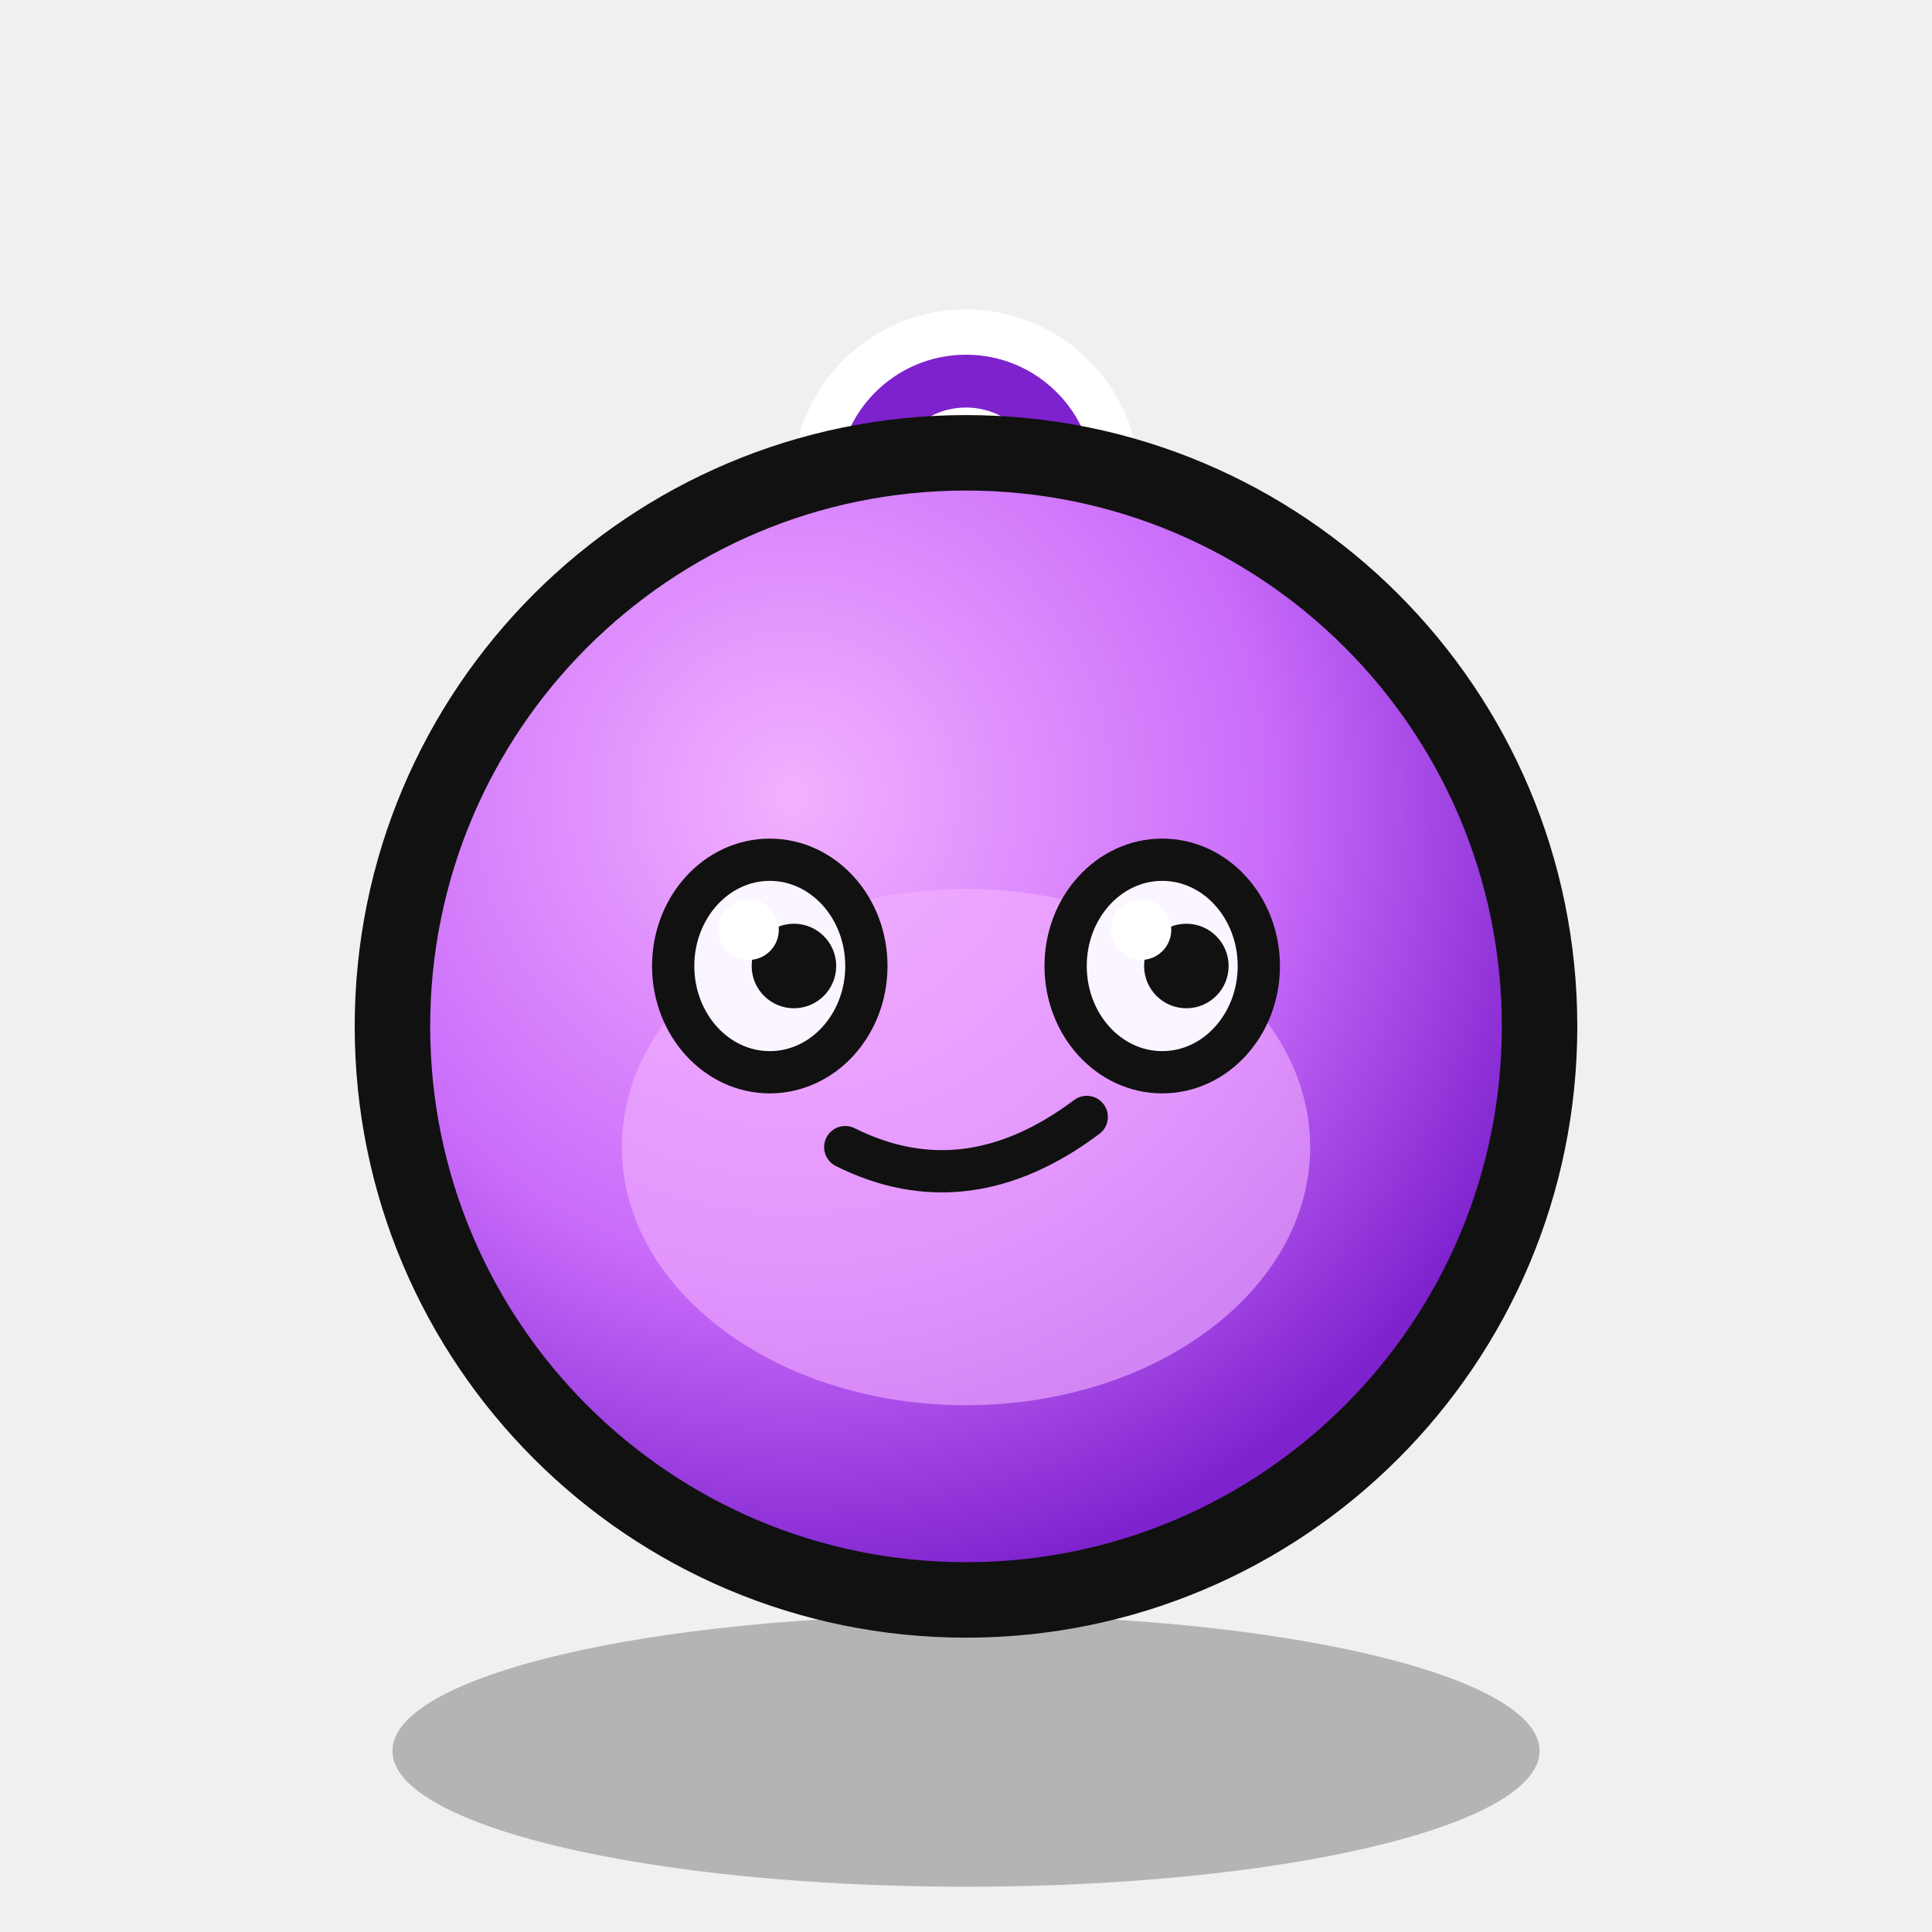
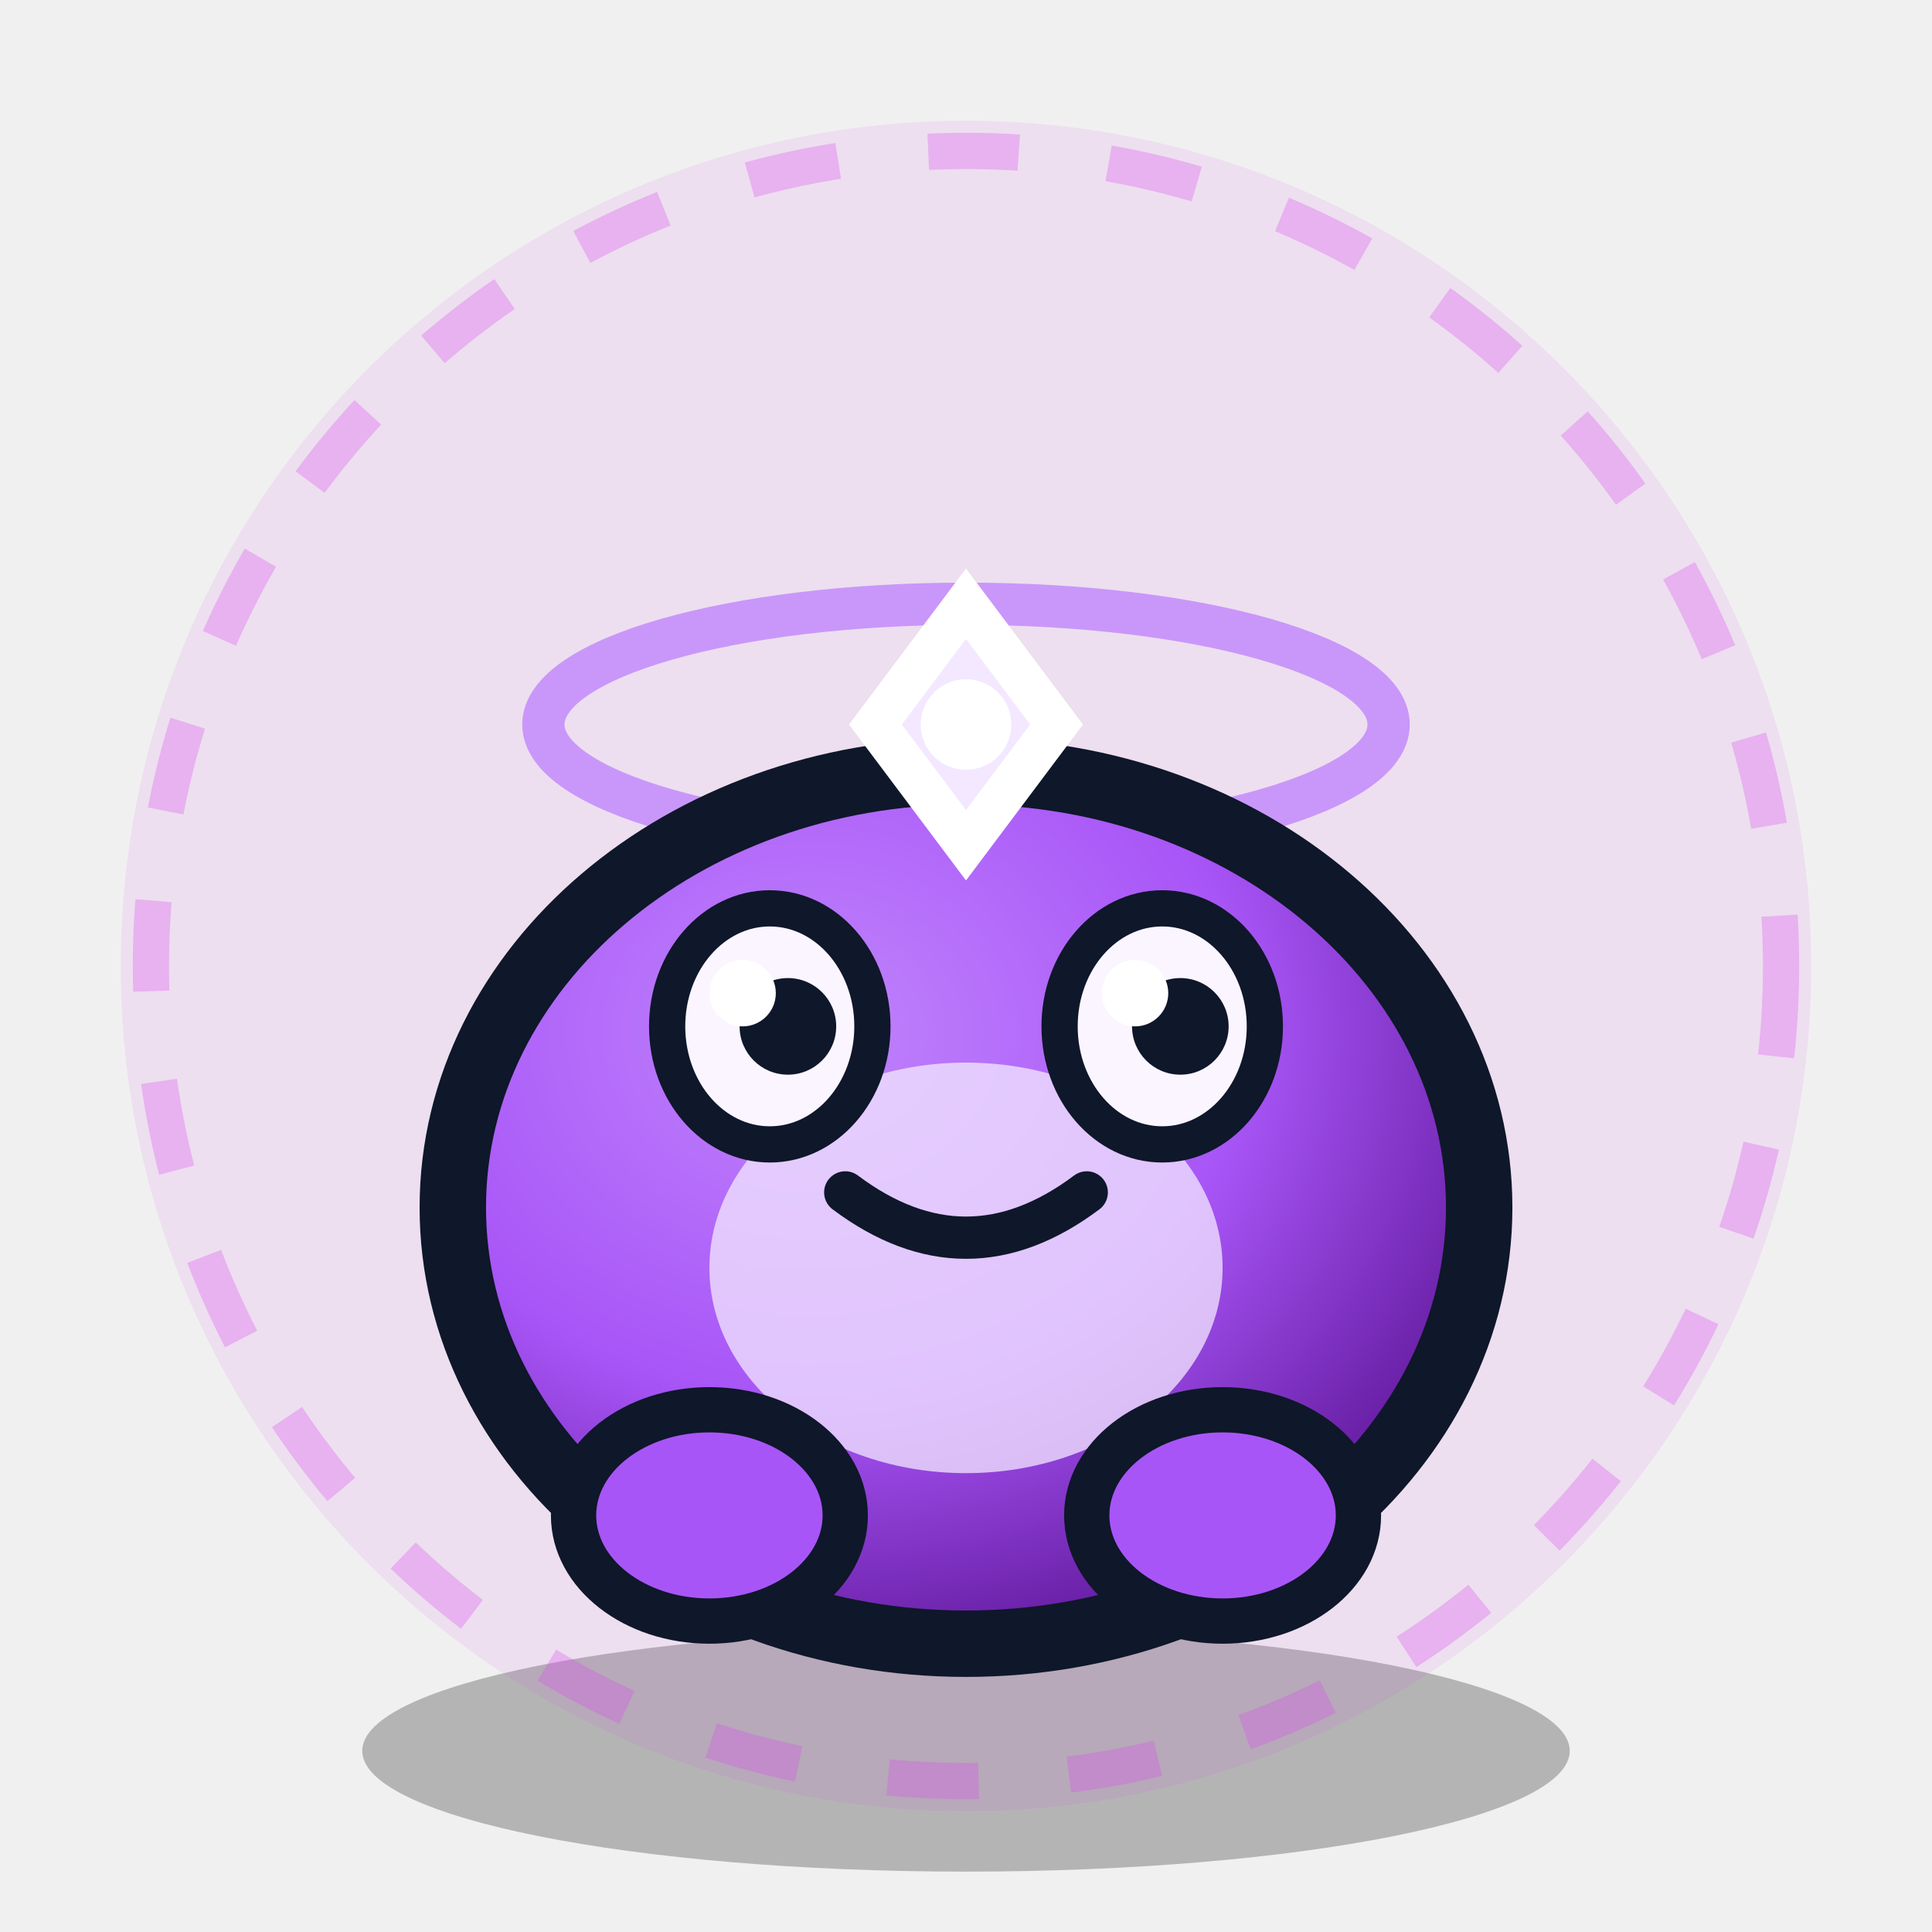
<svg xmlns="http://www.w3.org/2000/svg" viewBox="0 0 64 64" width="64" height="64">
  <defs>
    <radialGradient id="grad" cx="35%" cy="30%" r="70%">
-       <stop offset="0%" stop-color="#F3B0FF" />
-       <stop offset="60%" stop-color="#C86BFA" />
-       <stop offset="100%" stop-color="#7E22CE" />
+       <stop offset="0%" stop-color="#C084FC" />
+       <stop offset="60%" stop-color="#A855F7" />
+       <stop offset="100%" stop-color="#6B21A8" />
    </radialGradient>
  </defs>
-   <ellipse cx="32" cy="58" rx="19" ry="4.5" fill="#000" opacity="0.25" />
-   <circle cx="32" cy="16" r="5" fill="#7E22CE" stroke="#FFF" stroke-width="1.5" />
-   <circle cx="32" cy="16" r="2.5" fill="#FFF" />
-   <circle cx="32" cy="34" r="19" fill="url(#grad)" stroke="#111" stroke-width="2.5" />
-   <ellipse cx="32" cy="38" rx="11.4" ry="8.55" fill="#F3B0FF" opacity="0.6" />
-   <ellipse cx="25.5" cy="32" rx="3.2" ry="3.52" fill="#FAF5FF" stroke="#111" stroke-width="1.4" />
-   <circle cx="26.3" cy="32" r="1.4" fill="#111" />
-   <circle cx="24.8" cy="30.8" r="1" fill="#FFF" />
-   <ellipse cx="38.5" cy="32" rx="3.2" ry="3.52" fill="#FAF5FF" stroke="#111" stroke-width="1.4" />
-   <circle cx="39.3" cy="32" r="1.4" fill="#111" />
-   <circle cx="37.8" cy="30.8" r="1" fill="#FFF" />
-   <path d="M 28 38 Q 32 40 36 37" stroke="#111" stroke-width="1.4" fill="none" stroke-linecap="round" />
+   <ellipse cx="32" cy="58" rx="20" ry="4" fill="#000000" opacity="0.25" />
+   <circle cx="32" cy="32" r="28" fill="#D946EF" opacity="0.1" />
+   <circle cx="32" cy="32" r="27" fill="none" stroke="#D946EF" stroke-width="1.2" opacity="0.3" stroke-dasharray="3,3" />
+   <ellipse cx="32" cy="24" rx="14" ry="4" fill="none" stroke="#C084FC" stroke-width="1.4" opacity="0.8" />
+   <ellipse cx="32" cy="40" rx="17" ry="14.45" fill="url(#grad)" stroke="#0F172A" stroke-width="2.2" />
+   <ellipse cx="32" cy="42" rx="8.5" ry="6.8" fill="#F3E8FF" opacity="0.75" />
+   <polygon points="32,20 35,24 32,28 29,24" fill="#F3E8FF" stroke="#FFFFFF" stroke-width="1.4" />
+   <circle cx="32" cy="24" r="1.5" fill="#FFFFFF" />
+   <ellipse cx="23.5" cy="50.2" rx="4.5" ry="3.5" fill="#A855F7" stroke="#0F172A" stroke-width="1.5" />
+   <ellipse cx="40.5" cy="50.2" rx="4.5" ry="3.5" fill="#A855F7" stroke="#0F172A" stroke-width="1.5" />
+   <ellipse cx="25.5" cy="34" rx="3.4" ry="3.91" fill="#FAF5FF" stroke="#0F172A" stroke-width="1.2" />
+   <circle cx="26.1" cy="34" r="1.6" fill="#0F172A" />
+   <circle cx="24.6" cy="32.9" r="1.1" fill="#FFFFFF" />
+   <ellipse cx="38.5" cy="34" rx="3.4" ry="3.91" fill="#FAF5FF" stroke="#0F172A" stroke-width="1.2" />
+   <circle cx="39.1" cy="34" r="1.6" fill="#0F172A" />
+   <circle cx="37.6" cy="32.9" r="1.1" fill="#FFFFFF" />
+   <path d="M 28 39.5 Q 32 42.5 36 39.5" stroke="#0F172A" stroke-width="1.4" fill="none" stroke-linecap="round" />
</svg>
